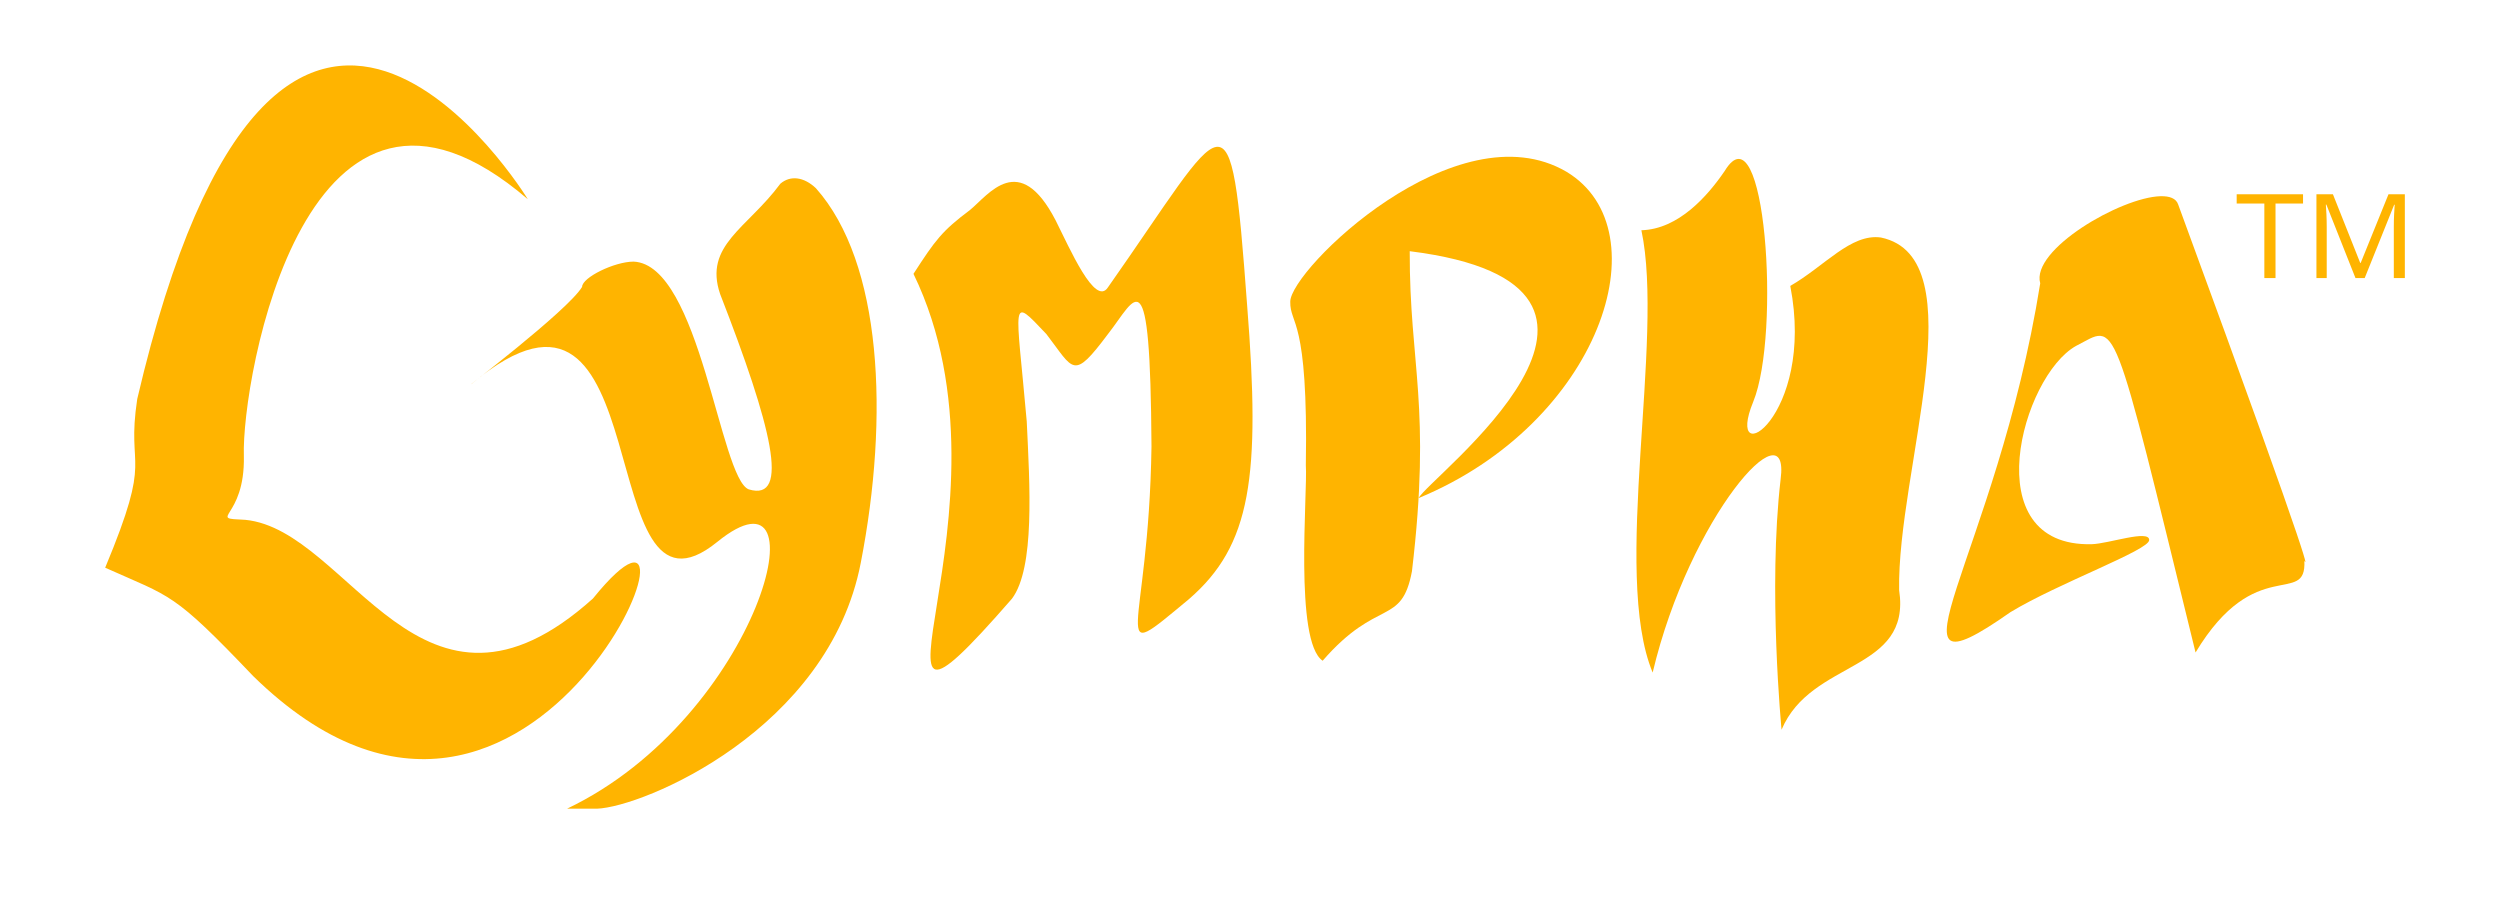
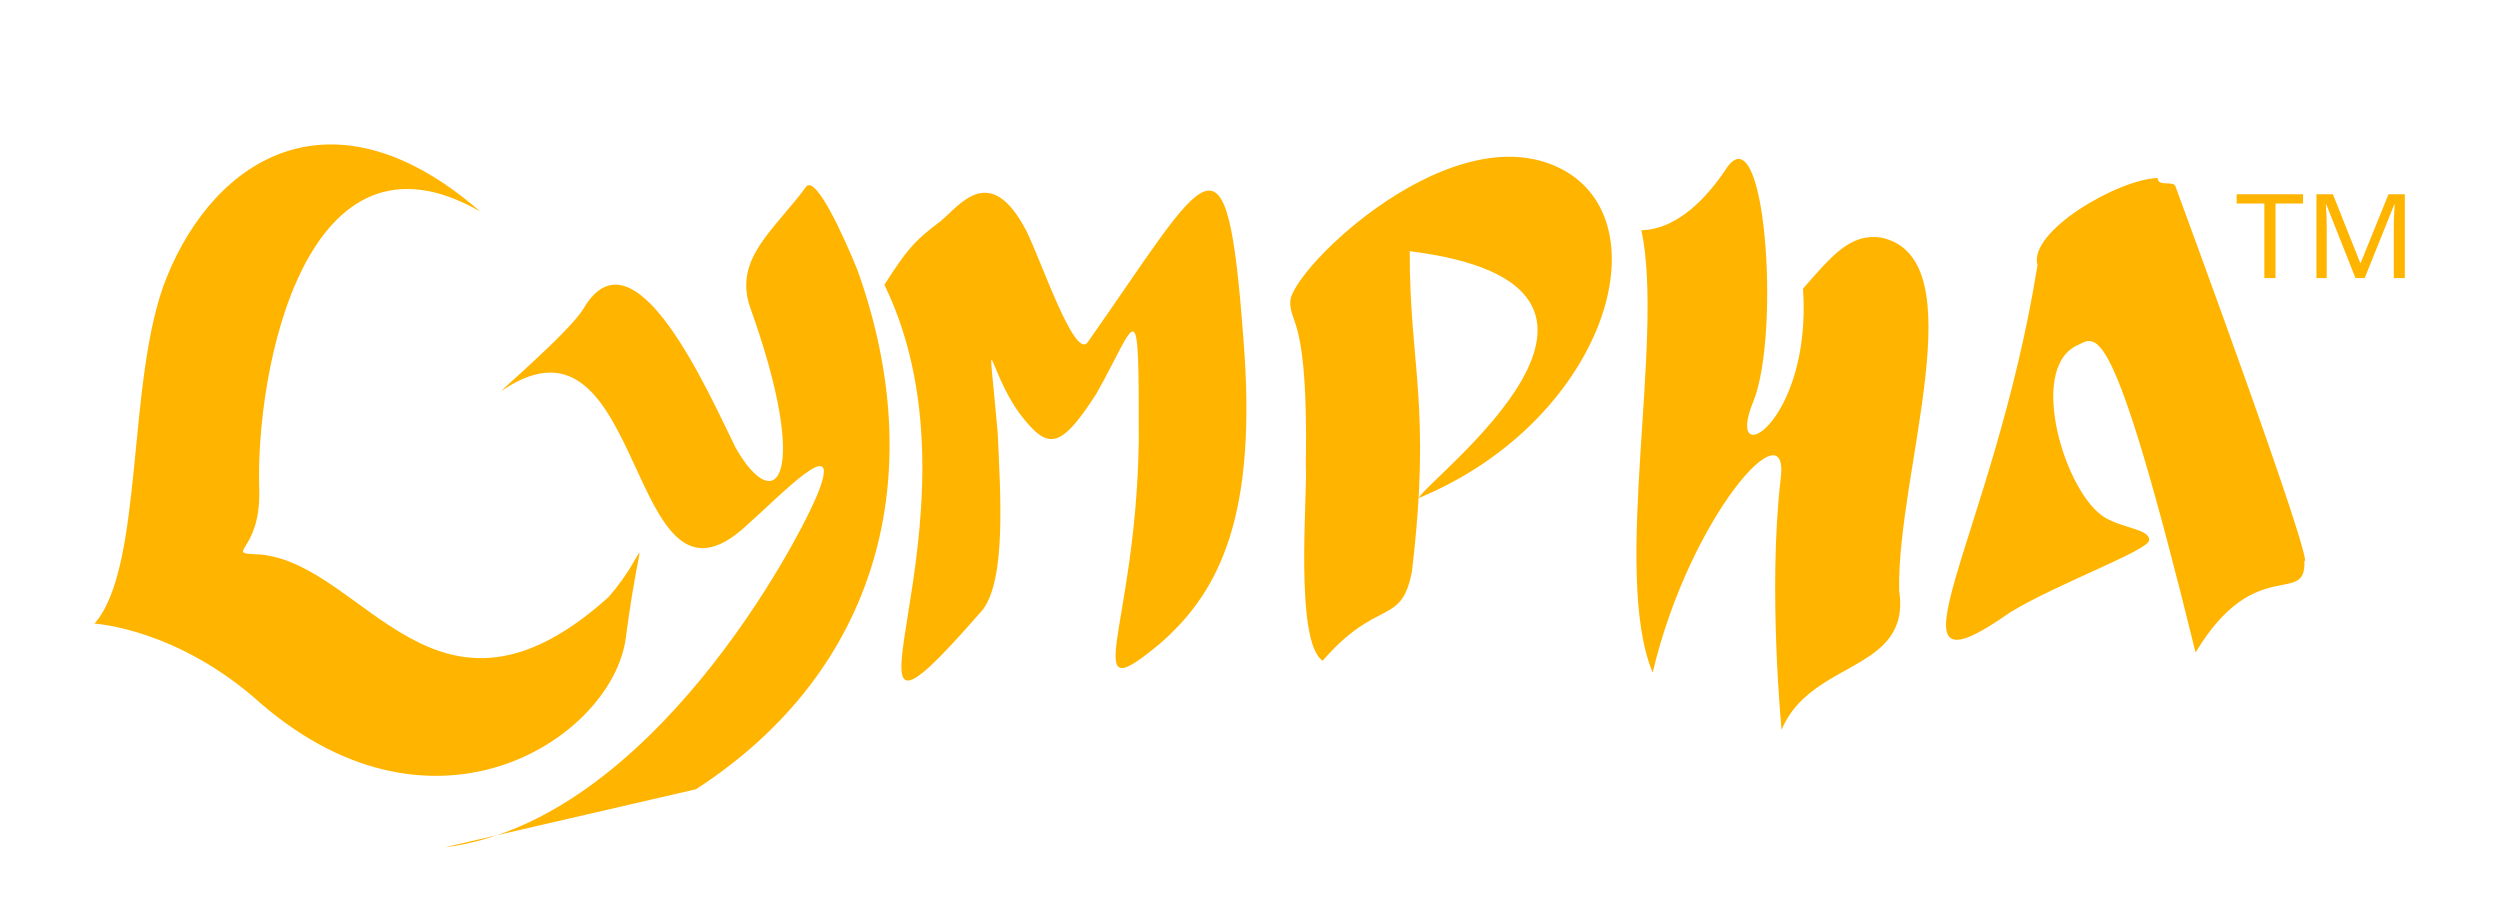
- <svg xmlns="http://www.w3.org/2000/svg" version="1.0" width="550pt" height="200pt" viewBox="0 0 550 200" preserveAspectRatio="xMidYMid meet" id="svg602">
+ <svg xmlns="http://www.w3.org/2000/svg" id="svg602" preserveAspectRatio="xMidYMid meet" viewBox="0 0 550 200" height="200pt" width="550pt" version="1.0">
  <defs id="defs613" />
-   <path style="fill:#ffb400;fill-opacity:1;stroke:none" id="path605" d="m 130.446,131.676 c -37.818,33.986 -53.445,-15.065 -76.489,-17.315 -8.744,-0.4 0,0 -0.308,-14.06 -0.557,-16.736 13.72,-98.283 62.469,-56.474 0,0 -54.681,-89.635 -85.927,43.96 -2.486,16.438 3.66,11.417 -7.053,37.109 14.637,6.568 14.8,5.2 32.598,23.88 62.958,61.51 105.782,-55.518 74.71,-17.1 z m 0.883,46.237 c 10.185,-0.37 50.955,-17.403 58.042,-54.103 6.285,-32.271 4.695,-66.006 -9.867,-82.399 -2.646,-2.508 -5.608,-2.886 -7.824,-1 -7.243,9.822 -16.91,13.544 -13.249,24.285 11.261,28.929 15.576,45.79 6.286,42.962 -6.302,-2.414 -10.704,-49.445 -25.321,-50.103 -4.205,0 -11.335,3.497 -11.335,5.56 -3.106,5.22 -27.074,23.368 -24.197,21.257 42.048,-35.147 25.781,57.704 53.928,34.852 24.148,-19.605 9.332,38.46 -33.027,58.68" />
-   <path style="fill:#ffb400;fill-opacity:1;stroke:none" id="path606" d="m 283.856,66.361 c -0.072,5.233 3.978,3.171 3.427,36 0.428,5.855 -2.598,38.767 3.701,43 12.136,-13.977 17.354,-7.497 19.647,-19.691 4.321,-36.459 -0.552,-45.16 -0.492,-70.408 61.058,7.659 3.981,49.952 1.972,54.31 39.819,-16.448 53.93,-58.883 32.533,-71.775 -24.203,-14.207 -60.733,21.526 -60.788,28.564 z" />
-   <path style="fill:#ffb400;fill-opacity:1;stroke:none" d="m 243.737,63.234 c -2.82,4.316 -8.396,-8.604 -11.506,-14.772 -8.009,-15.451 -14.712,-5.648 -18.823,-2.272 -6.165,4.625 -7.613,6.579 -12.443,14.057 25.175,51.803 -18.529,117.592 21.667,71.465 5.082,-6.8 3.909,-24.997 3.253,-38.979 -2.342,-26.679 -3.817,-27.833 4.317,-19.239 6.106,7.943 5.79,10.353 13.578,-0.037 6.159,-7.819 9.287,-18.19 9.549,24.762 -0.613,41.894 -10.106,48.814 8.239,33.589 13.703,-11.852 15.786,-26.855 12.8,-64.639 -3.723,-50.053 -4.172,-41.564 -30.632,-3.935 z" id="path607" />
-   <path style="fill:#ffb400;fill-opacity:1;stroke:none" d="m 475.3,43.166 c -8.76,0.251 -28.545,11.791 -26.452,19.166 -9.666,60.395 -37.048,93.746 -6.547,72.34 10.564,-6.4 30.556,-13.649 30.516,-15.856 0.097,-2.399 -8.937,0.812 -12.63,0.906 -25.798,0.661 -15.363,-37.019 -3.447,-43.627 9.211,-4.652 7.47,-9.212 26.283,67.452 13.152,-21.893 24.489,-9.91 23.933,-20.209 0,0 4.639,9.878 -27.758,-78.352 -0.443,-1.334 -1.877,-1.877 -3.898,-1.819 z" id="path609" />
-   <path style="fill:#ffb400;fill-opacity:1;stroke:none" id="path608" d="m 379.433,37.613 c -3.735,5.481 -10.14,12.813 -18.33,13.042 5.154,24.024 -6.609,75.461 2.482,97.306 8.182,-34.471 30.326,-59.022 28.155,-42.55 -2.813,24.151 0.203,55.133 0.203,55.133 6.527,-15.56 28.618,-12.589 25.867,-30.724 -0.481,-26.135 17.213,-73.137 -4.017,-77.569 -6.609,-0.918 -12.363,6.301 -19.93,10.652 5.635,28.994 -14.714,41.456 -8.153,25.488 6.123,-14.948 2.623,-65.462 -6.277,-50.779 z" />
-   <text xml:space="preserve" style="font-style:normal;font-weight:normal;font-size:26.547px;line-height:125%;font-family:sans-serif;letter-spacing:0px;word-spacing:0px;fill:#ffb400;fill-opacity:1;stroke:none;stroke-width:1px;stroke-linecap:butt;stroke-linejoin:miter;stroke-opacity:1" x="478.455" y="62.885" id="text3340" transform="scale(1.027887,0.9728692)">
-     <tspan id="tspan3342" x="478.455" y="62.885">TM</tspan>
+   <path d="m 133.84,131.393 c -37.818,33.986 -53.445,-7.145 -76.489,-9.395 -8.744,-0.4 0,0 -0.308,-14.06 C 56.085,81.401 67.3,24.523 105.649,46.532 73.31,18.402 47.362,34.549 36.651,61.063 27.712,83.189 31.812,124.606 20.794,137.195 c 0,0 18.337,1.018 36.736,17.698 38.754,33.231 77.309,7 80.144,-14.535 3.58,-27.201 5.621,-19.68 -3.834,-8.965 z m 19.283,42.237 c 40.197,-26.045 51.694,-69.028 35.521,-114.214 -3.212,-7.882 -8.954,-20.374 -11.17,-18.488 -7.243,9.822 -16.11,15.944 -12.449,26.685 13.24,36.849 5.952,46.736 -3.136,30.994 -5.705,-11.454 -22.285,-49.916 -33.544,-30.684 -3.106,5.22 -20.569,19.973 -17.692,17.863 31.866,-21.287 27.021,54.571 53.645,29.761 7.325,-6.439 20.935,-20.851 15.842,-7.556 -4.098,10.696 -37.041,72.909 -82.38,78.43" id="path605" style="fill:#ffb400;fill-opacity:1;stroke:none" />
+   <path d="m 283.856,66.361 c -0.072,5.233 3.978,3.171 3.427,36 0.428,5.855 -2.598,38.767 3.701,43 12.136,-13.977 17.354,-7.497 19.647,-19.691 4.321,-36.459 -0.552,-45.16 -0.492,-70.408 61.058,7.659 3.981,49.952 1.972,54.31 39.819,-16.448 53.93,-58.883 32.533,-71.775 -24.203,-14.207 -60.733,21.526 -60.788,28.564 z" id="path606" style="fill:#ffb400;fill-opacity:1;stroke:none" />
+   <path id="path607" d="m 239.337,75.234 c -2.82,4.316 -10.396,-18.204 -13.506,-24.372 -8.009,-15.451 -14.712,-5.648 -18.823,-2.272 -6.165,4.625 -7.613,6.579 -12.443,14.057 25.175,51.803 -18.529,117.592 21.667,71.465 5.082,-6.8 3.909,-24.997 3.253,-38.979 -2.342,-26.679 -2.417,-14.033 4.917,-4.039 6.106,7.943 8.79,7.953 16.778,-4.437 9.159,-16.219 9.37,-23.822 9.349,10.362 -0.613,41.894 -13.706,59.814 4.639,44.589 13.703,-11.852 21.386,-29.055 18.4,-66.839 -3.723,-50.053 -7.772,-37.164 -34.232,0.465 z" style="fill:#ffb400;fill-opacity:1;stroke:none" />
+   <path id="path609" d="m 474.7,39.166 c -8.76,0.251 -28.545,11.791 -26.452,19.166 -9.666,60.395 -36.448,97.746 -5.947,76.34 10.564,-6.4 30.556,-13.649 30.516,-15.856 0.097,-2.399 -5.544,-2.537 -9.63,-4.894 -8.68,-5.006 -17.163,-32.419 -6.447,-37.827 4.411,-1.852 7.47,-9.212 26.283,67.452 13.152,-21.893 24.489,-9.91 23.933,-20.209 0,0 4.039,5.878 -28.358,-82.352 -0.443,-1.334 -3.898,0.204 -3.898,-1.819 z" style="fill:#ffb400;fill-opacity:1;stroke:none" />
+   <path d="m 379.433,37.613 c -3.735,5.481 -10.14,12.813 -18.33,13.042 5.154,24.024 -6.609,75.461 2.482,97.306 8.182,-34.471 30.326,-59.022 28.155,-42.55 -2.813,24.151 0.203,55.133 0.203,55.133 6.527,-15.56 28.618,-12.589 25.867,-30.724 -0.481,-26.135 17.213,-73.137 -4.017,-77.569 -6.609,-0.918 -10.563,3.701 -17.13,11.252 2.035,29.594 -17.514,40.856 -10.953,24.888 6.123,-14.948 2.623,-65.462 -6.277,-50.779 z" id="path608" style="fill:#ffb400;fill-opacity:1;stroke:none" />
+   <text transform="scale(1.027887,0.9728692)" id="text3340" y="62.885" x="478.455" style="font-style:normal;font-weight:normal;font-size:26.547px;line-height:125%;font-family:sans-serif;letter-spacing:0px;word-spacing:0px;fill:#ffb400;fill-opacity:1;stroke:none;stroke-width:1px;stroke-linecap:butt;stroke-linejoin:miter;stroke-opacity:1" xml:space="preserve">
+     <tspan y="62.885" x="478.455" id="tspan3342">TM</tspan>
  </text>
</svg>
